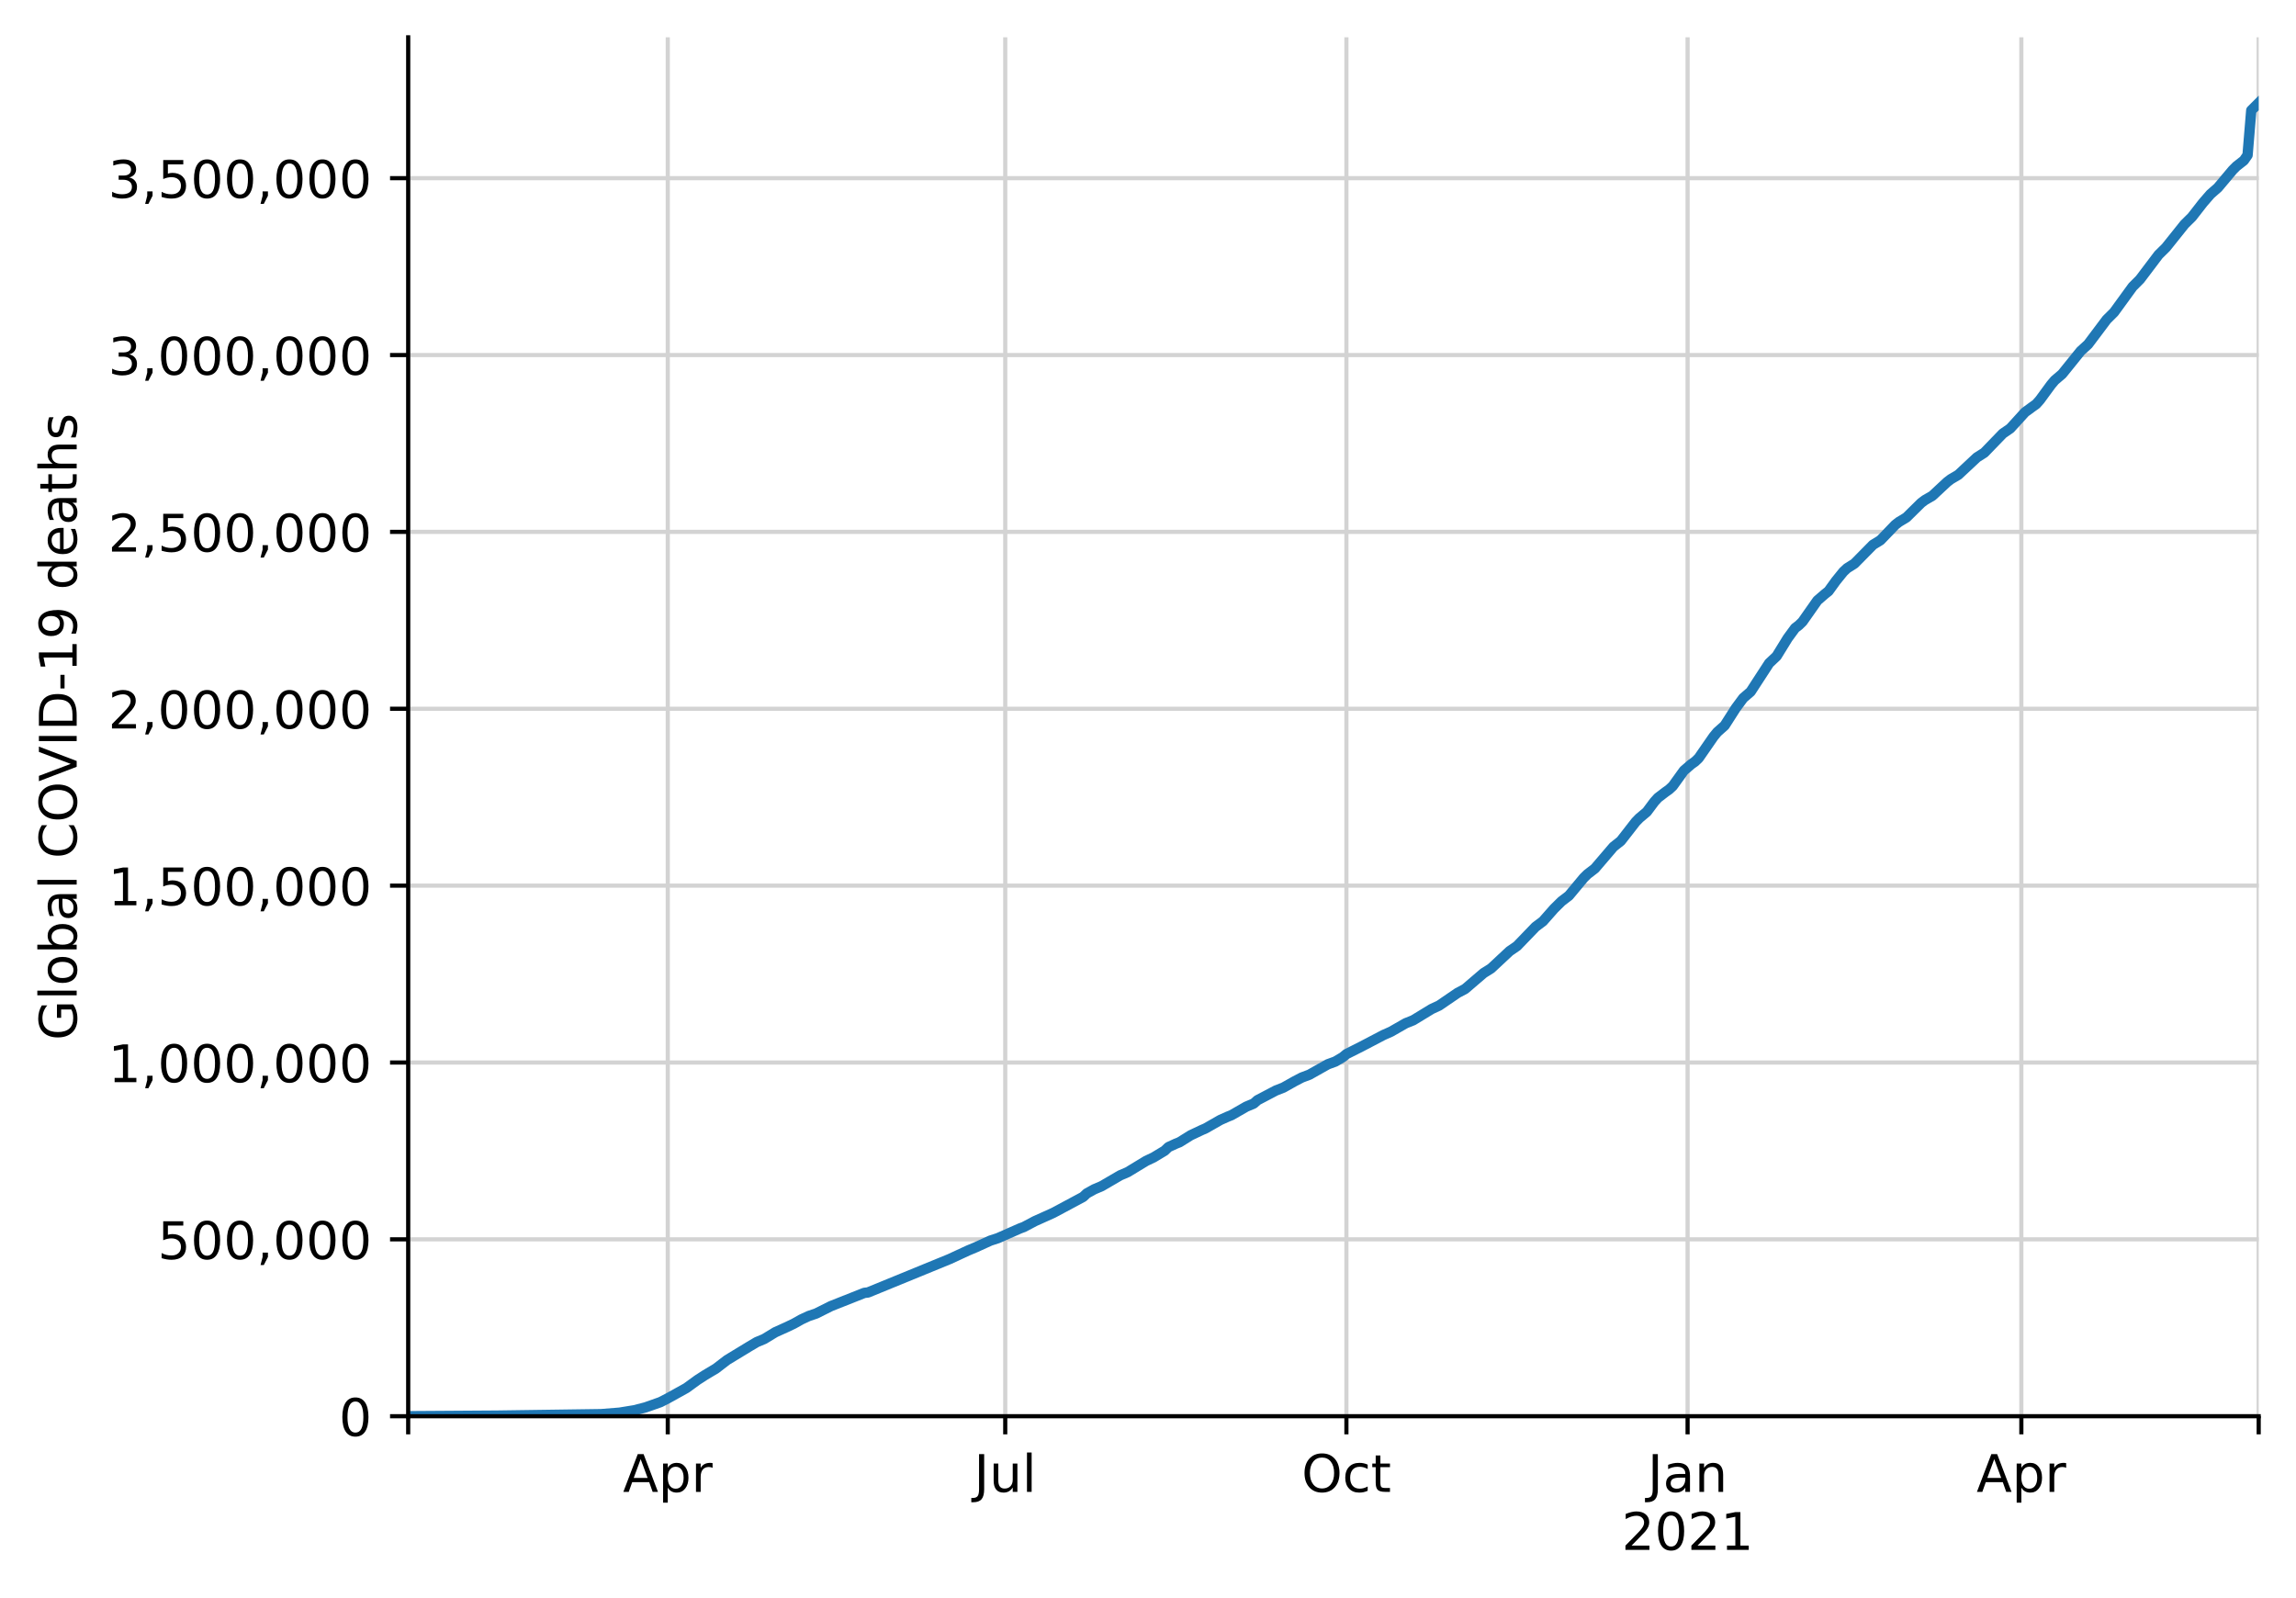
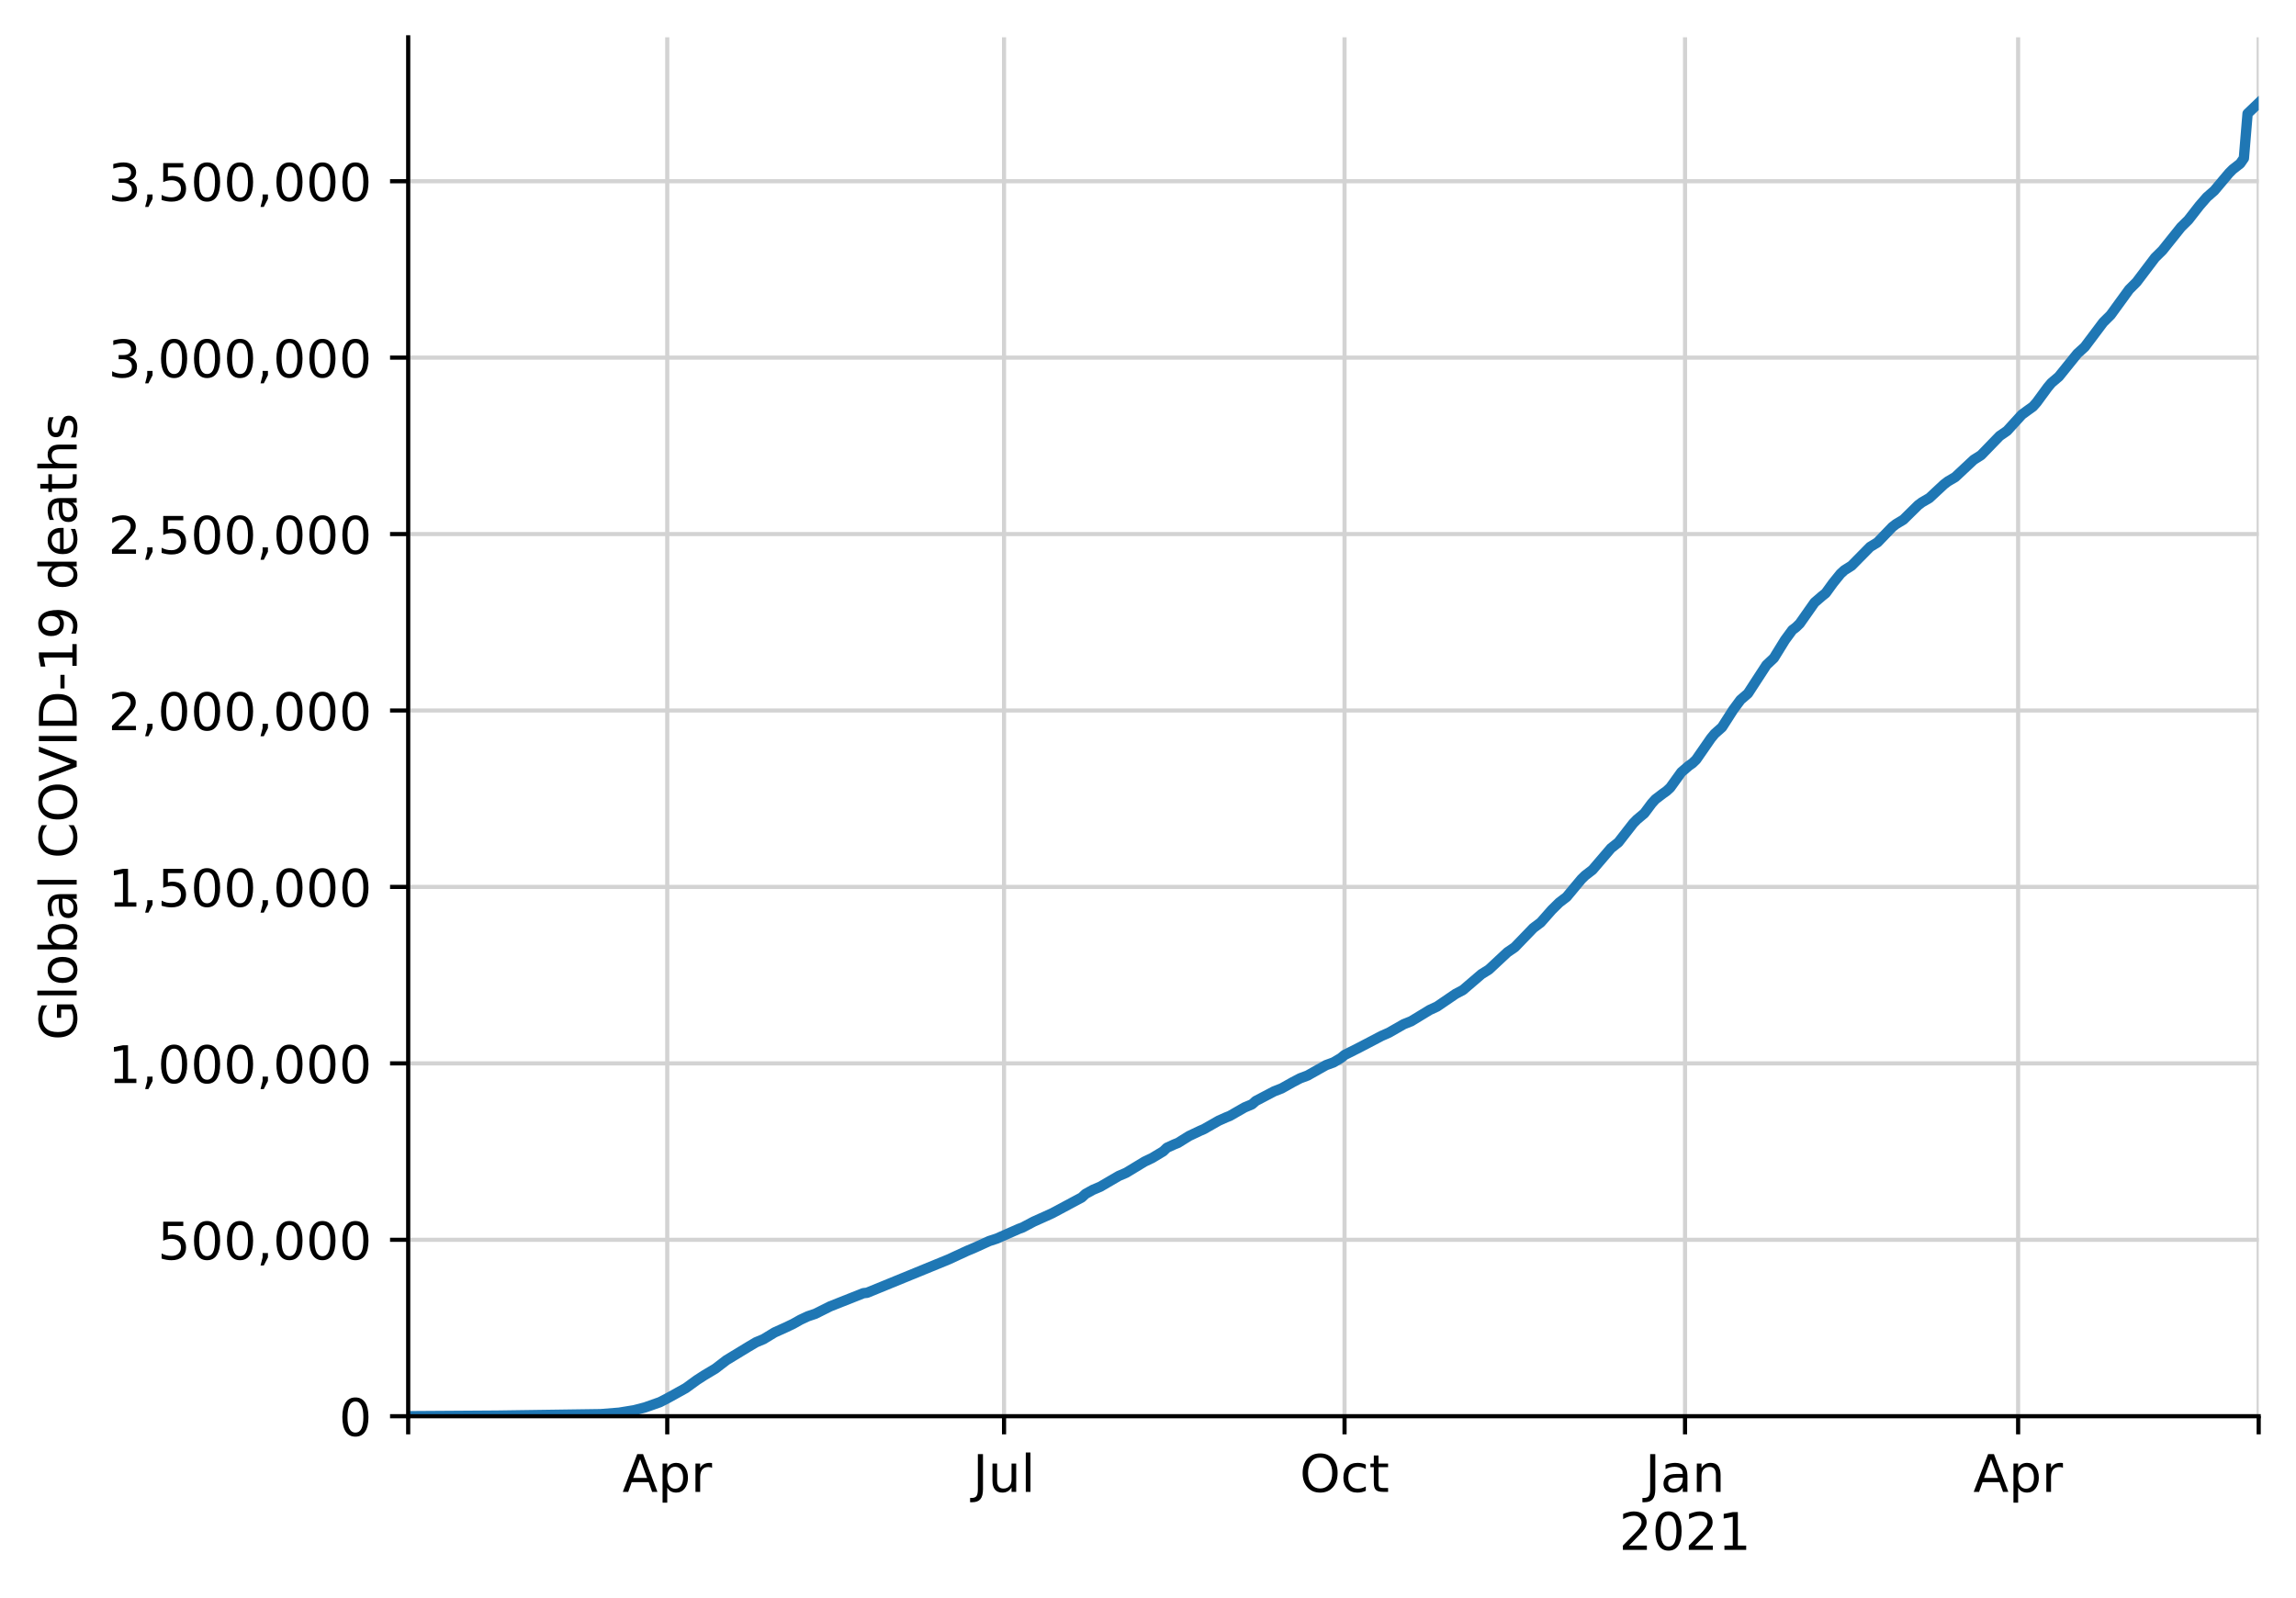
<svg xmlns="http://www.w3.org/2000/svg" xmlns:xlink="http://www.w3.org/1999/xlink" height="308.388pt" version="1.1" viewBox="0 0 443.092 308.388" width="443.092pt">
  <defs>
    <style type="text/css">
*{stroke-linecap:butt;stroke-linejoin:round;}
  </style>
  </defs>
  <g id="figure_1">
    <g id="patch_1">
      <path d="M 0 308.388  L 443.092 308.388  L 443.092 0  L 0 0  z " style="fill:#ffffff;" />
    </g>
    <g id="axes_1">
      <g id="patch_2">
        <path d="M 78.772 273.312  L 435.892 273.312  L 435.892 7.2  L 78.772 7.2  z " style="fill:#ffffff;" />
      </g>
      <g id="matplotlib.axis_1">
        <g id="xtick_1">
          <g id="line2d_1">
-             <path clip-path="url(#pd2a562f8dc)" d="M 78.772 273.312  L 78.772 7.2  " style="fill:none;stroke:#d3d3d3;stroke-linecap:square;stroke-width:0.8;" />
+             <path clip-path="url(#p794d27d9df)" d="M 78.772 273.312  L 78.772 7.2  " style="fill:none;stroke:#d3d3d3;stroke-linecap:square;stroke-width:0.8;" />
          </g>
          <g id="line2d_2">
            <defs>
-               <path d="M 0 0  L 0 3.5  " id="m5cc6883574" style="stroke:#000000;stroke-width:0.8;" />
-             </defs>
-             <g>
-               <use style="stroke:#000000;stroke-width:0.8;" x="78.772" xlink:href="#m5cc6883574" y="273.312" />
+               <path d="M 0 0  L 0 3.5  " id="m39bed2a520" style="stroke:#000000;stroke-width:0.8;" />
+             </defs>
+             <g>
+               <use style="stroke:#000000;stroke-width:0.8;" x="78.772" xlink:href="#m39bed2a520" y="273.312" />
            </g>
          </g>
        </g>
        <g id="xtick_2">
          <g id="line2d_3">
-             <path clip-path="url(#pd2a562f8dc)" d="M 128.869 273.312  L 128.869 7.2  " style="fill:none;stroke:#d3d3d3;stroke-linecap:square;stroke-width:0.8;" />
+             <path clip-path="url(#p794d27d9df)" d="M 128.769 273.312  L 128.769 7.2  " style="fill:none;stroke:#d3d3d3;stroke-linecap:square;stroke-width:0.8;" />
          </g>
          <g id="line2d_4">
            <g>
-               <use style="stroke:#000000;stroke-width:0.8;" x="128.869" xlink:href="#m5cc6883574" y="273.312" />
+               <use style="stroke:#000000;stroke-width:0.8;" x="128.769" xlink:href="#m39bed2a520" y="273.312" />
            </g>
          </g>
          <g id="text_1">
            <defs>
              <path d="M 34.188 63.188  L 20.797 26.906  L 47.609 26.906  z M 28.609 72.906  L 39.797 72.906  L 67.578 0  L 57.328 0  L 50.688 18.703  L 17.828 18.703  L 11.188 0  L 0.781 0  z " id="DejaVuSans-65" />
              <path d="M 18.109 8.203  L 18.109 -20.797  L 9.078 -20.797  L 9.078 54.688  L 18.109 54.688  L 18.109 46.391  Q 20.953 51.266 25.266 53.625  Q 29.594 56 35.594 56  Q 45.562 56 51.781 48.094  Q 58.016 40.188 58.016 27.297  Q 58.016 14.406 51.781 6.484  Q 45.562 -1.422 35.594 -1.422  Q 29.594 -1.422 25.266 0.953  Q 20.953 3.328 18.109 8.203  z M 48.688 27.297  Q 48.688 37.203 44.609 42.844  Q 40.531 48.484 33.406 48.484  Q 26.266 48.484 22.188 42.844  Q 18.109 37.203 18.109 27.297  Q 18.109 17.391 22.188 11.75  Q 26.266 6.109 33.406 6.109  Q 40.531 6.109 44.609 11.75  Q 48.688 17.391 48.688 27.297  z " id="DejaVuSans-112" />
              <path d="M 41.109 46.297  Q 39.594 47.172 37.812 47.578  Q 36.031 48 33.891 48  Q 26.266 48 22.188 43.047  Q 18.109 38.094 18.109 28.812  L 18.109 0  L 9.078 0  L 9.078 54.688  L 18.109 54.688  L 18.109 46.188  Q 20.953 51.172 25.484 53.578  Q 30.031 56 36.531 56  Q 37.453 56 38.578 55.875  Q 39.703 55.766 41.062 55.516  z " id="DejaVuSans-114" />
            </defs>
-             <g transform="translate(120.2189 287.9104)scale(0.1 -0.1)">
+             <g transform="translate(120.1187 287.9104)scale(0.1 -0.1)">
              <use xlink:href="#DejaVuSans-65" />
              <use x="68.408" xlink:href="#DejaVuSans-112" />
              <use x="131.885" xlink:href="#DejaVuSans-114" />
            </g>
          </g>
        </g>
        <g id="xtick_3">
          <g id="line2d_5">
-             <path clip-path="url(#pd2a562f8dc)" d="M 193.995 273.312  L 193.995 7.2  " style="fill:none;stroke:#d3d3d3;stroke-linecap:square;stroke-width:0.8;" />
+             <path clip-path="url(#p794d27d9df)" d="M 193.765 273.312  L 193.765 7.2  " style="fill:none;stroke:#d3d3d3;stroke-linecap:square;stroke-width:0.8;" />
          </g>
          <g id="line2d_6">
            <g>
-               <use style="stroke:#000000;stroke-width:0.8;" x="193.995" xlink:href="#m5cc6883574" y="273.312" />
+               <use style="stroke:#000000;stroke-width:0.8;" x="193.765" xlink:href="#m39bed2a520" y="273.312" />
            </g>
          </g>
          <g id="text_2">
            <defs>
              <path d="M 9.812 72.906  L 19.672 72.906  L 19.672 5.078  Q 19.672 -8.109 14.672 -14.062  Q 9.672 -20.016 -1.422 -20.016  L -5.172 -20.016  L -5.172 -11.719  L -2.094 -11.719  Q 4.438 -11.719 7.125 -8.047  Q 9.812 -4.391 9.812 5.078  z " id="DejaVuSans-74" />
              <path d="M 8.5 21.578  L 8.5 54.688  L 17.484 54.688  L 17.484 21.922  Q 17.484 14.156 20.5 10.266  Q 23.531 6.391 29.594 6.391  Q 36.859 6.391 41.078 11.031  Q 45.312 15.672 45.312 23.688  L 45.312 54.688  L 54.297 54.688  L 54.297 0  L 45.312 0  L 45.312 8.406  Q 42.047 3.422 37.719 1  Q 33.406 -1.422 27.688 -1.422  Q 18.266 -1.422 13.375 4.438  Q 8.5 10.297 8.5 21.578  z M 31.109 56  z " id="DejaVuSans-117" />
              <path d="M 9.422 75.984  L 18.406 75.984  L 18.406 0  L 9.422 0  z " id="DejaVuSans-108" />
            </defs>
-             <g transform="translate(187.9621 287.9104)scale(0.1 -0.1)">
+             <g transform="translate(187.7317 287.9104)scale(0.1 -0.1)">
              <use xlink:href="#DejaVuSans-74" />
              <use x="29.492" xlink:href="#DejaVuSans-117" />
              <use x="92.871" xlink:href="#DejaVuSans-108" />
            </g>
          </g>
        </g>
        <g id="xtick_4">
          <g id="line2d_7">
-             <path clip-path="url(#pd2a562f8dc)" d="M 259.837 273.312  L 259.837 7.2  " style="fill:none;stroke:#d3d3d3;stroke-linecap:square;stroke-width:0.8;" />
+             <path clip-path="url(#p794d27d9df)" d="M 259.475 273.312  L 259.475 7.2  " style="fill:none;stroke:#d3d3d3;stroke-linecap:square;stroke-width:0.8;" />
          </g>
          <g id="line2d_8">
            <g>
-               <use style="stroke:#000000;stroke-width:0.8;" x="259.837" xlink:href="#m5cc6883574" y="273.312" />
+               <use style="stroke:#000000;stroke-width:0.8;" x="259.475" xlink:href="#m39bed2a520" y="273.312" />
            </g>
          </g>
          <g id="text_3">
            <defs>
              <path d="M 39.406 66.219  Q 28.656 66.219 22.328 58.203  Q 16.016 50.203 16.016 36.375  Q 16.016 22.609 22.328 14.594  Q 28.656 6.594 39.406 6.594  Q 50.141 6.594 56.422 14.594  Q 62.703 22.609 62.703 36.375  Q 62.703 50.203 56.422 58.203  Q 50.141 66.219 39.406 66.219  z M 39.406 74.219  Q 54.734 74.219 63.906 63.938  Q 73.094 53.656 73.094 36.375  Q 73.094 19.141 63.906 8.859  Q 54.734 -1.422 39.406 -1.422  Q 24.031 -1.422 14.812 8.828  Q 5.609 19.094 5.609 36.375  Q 5.609 53.656 14.812 63.938  Q 24.031 74.219 39.406 74.219  z " id="DejaVuSans-79" />
              <path d="M 48.781 52.594  L 48.781 44.188  Q 44.969 46.297 41.141 47.344  Q 37.312 48.391 33.406 48.391  Q 24.656 48.391 19.812 42.844  Q 14.984 37.312 14.984 27.297  Q 14.984 17.281 19.812 11.734  Q 24.656 6.203 33.406 6.203  Q 37.312 6.203 41.141 7.25  Q 44.969 8.297 48.781 10.406  L 48.781 2.094  Q 45.016 0.344 40.984 -0.531  Q 36.969 -1.422 32.422 -1.422  Q 20.062 -1.422 12.781 6.344  Q 5.516 14.109 5.516 27.297  Q 5.516 40.672 12.859 48.328  Q 20.219 56 33.016 56  Q 37.156 56 41.109 55.141  Q 45.062 54.297 48.781 52.594  z " id="DejaVuSans-99" />
              <path d="M 18.312 70.219  L 18.312 54.688  L 36.812 54.688  L 36.812 47.703  L 18.312 47.703  L 18.312 18.016  Q 18.312 11.328 20.141 9.422  Q 21.969 7.516 27.594 7.516  L 36.812 7.516  L 36.812 0  L 27.594 0  Q 17.188 0 13.234 3.875  Q 9.281 7.766 9.281 18.016  L 9.281 47.703  L 2.688 47.703  L 2.688 54.688  L 9.281 54.688  L 9.281 70.219  z " id="DejaVuSans-116" />
            </defs>
-             <g transform="translate(251.1914 287.9104)scale(0.1 -0.1)">
+             <g transform="translate(250.8293 287.9104)scale(0.1 -0.1)">
              <use xlink:href="#DejaVuSans-79" />
              <use x="78.711" xlink:href="#DejaVuSans-99" />
              <use x="133.691" xlink:href="#DejaVuSans-116" />
            </g>
          </g>
        </g>
        <g id="xtick_5">
          <g id="line2d_9">
-             <path clip-path="url(#pd2a562f8dc)" d="M 325.678 273.312  L 325.678 7.2  " style="fill:none;stroke:#d3d3d3;stroke-linecap:square;stroke-width:0.8;" />
+             <path clip-path="url(#p794d27d9df)" d="M 325.185 273.312  L 325.185 7.2  " style="fill:none;stroke:#d3d3d3;stroke-linecap:square;stroke-width:0.8;" />
          </g>
          <g id="line2d_10">
            <g>
-               <use style="stroke:#000000;stroke-width:0.8;" x="325.678" xlink:href="#m5cc6883574" y="273.312" />
+               <use style="stroke:#000000;stroke-width:0.8;" x="325.185" xlink:href="#m39bed2a520" y="273.312" />
            </g>
          </g>
          <g id="text_4">
            <defs>
              <path d="M 34.281 27.484  Q 23.391 27.484 19.188 25  Q 14.984 22.516 14.984 16.5  Q 14.984 11.719 18.141 8.906  Q 21.297 6.109 26.703 6.109  Q 34.188 6.109 38.703 11.406  Q 43.219 16.703 43.219 25.484  L 43.219 27.484  z M 52.203 31.203  L 52.203 0  L 43.219 0  L 43.219 8.297  Q 40.141 3.328 35.547 0.953  Q 30.953 -1.422 24.312 -1.422  Q 15.922 -1.422 10.953 3.297  Q 6 8.016 6 15.922  Q 6 25.141 12.172 29.828  Q 18.359 34.516 30.609 34.516  L 43.219 34.516  L 43.219 35.406  Q 43.219 41.609 39.141 45  Q 35.062 48.391 27.688 48.391  Q 23 48.391 18.547 47.266  Q 14.109 46.141 10.016 43.891  L 10.016 52.203  Q 14.938 54.109 19.578 55.047  Q 24.219 56 28.609 56  Q 40.484 56 46.344 49.844  Q 52.203 43.703 52.203 31.203  z " id="DejaVuSans-97" />
              <path d="M 54.891 33.016  L 54.891 0  L 45.906 0  L 45.906 32.719  Q 45.906 40.484 42.875 44.328  Q 39.844 48.188 33.797 48.188  Q 26.516 48.188 22.312 43.547  Q 18.109 38.922 18.109 30.906  L 18.109 0  L 9.078 0  L 9.078 54.688  L 18.109 54.688  L 18.109 46.188  Q 21.344 51.125 25.703 53.562  Q 30.078 56 35.797 56  Q 45.219 56 50.047 50.172  Q 54.891 44.344 54.891 33.016  z " id="DejaVuSans-110" />
            </defs>
-             <g transform="translate(317.9707 287.9104)scale(0.1 -0.1)">
+             <g transform="translate(317.4769 287.9104)scale(0.1 -0.1)">
              <use xlink:href="#DejaVuSans-74" />
              <use x="29.492" xlink:href="#DejaVuSans-97" />
              <use x="90.771" xlink:href="#DejaVuSans-110" />
            </g>
            <defs>
              <path d="M 19.188 8.297  L 53.609 8.297  L 53.609 0  L 7.328 0  L 7.328 8.297  Q 12.938 14.109 22.625 23.891  Q 32.328 33.688 34.812 36.531  Q 39.547 41.844 41.422 45.531  Q 43.312 49.219 43.312 52.781  Q 43.312 58.594 39.234 62.25  Q 35.156 65.922 28.609 65.922  Q 23.969 65.922 18.812 64.312  Q 13.672 62.703 7.812 59.422  L 7.812 69.391  Q 13.766 71.781 18.938 73  Q 24.125 74.219 28.422 74.219  Q 39.75 74.219 46.484 68.547  Q 53.219 62.891 53.219 53.422  Q 53.219 48.922 51.531 44.891  Q 49.859 40.875 45.406 35.406  Q 44.188 33.984 37.641 27.219  Q 31.109 20.453 19.188 8.297  z " id="DejaVuSans-50" />
              <path d="M 31.781 66.406  Q 24.172 66.406 20.328 58.906  Q 16.5 51.422 16.5 36.375  Q 16.5 21.391 20.328 13.891  Q 24.172 6.391 31.781 6.391  Q 39.453 6.391 43.281 13.891  Q 47.125 21.391 47.125 36.375  Q 47.125 51.422 43.281 58.906  Q 39.453 66.406 31.781 66.406  z M 31.781 74.219  Q 44.047 74.219 50.516 64.516  Q 56.984 54.828 56.984 36.375  Q 56.984 17.969 50.516 8.266  Q 44.047 -1.422 31.781 -1.422  Q 19.531 -1.422 13.062 8.266  Q 6.594 17.969 6.594 36.375  Q 6.594 54.828 13.062 64.516  Q 19.531 74.219 31.781 74.219  z " id="DejaVuSans-48" />
              <path d="M 12.406 8.297  L 28.516 8.297  L 28.516 63.922  L 10.984 60.406  L 10.984 69.391  L 28.422 72.906  L 38.281 72.906  L 38.281 8.297  L 54.391 8.297  L 54.391 0  L 12.406 0  z " id="DejaVuSans-49" />
            </defs>
-             <g transform="translate(312.9535 299.1082)scale(0.1 -0.1)">
+             <g transform="translate(312.4597 299.1082)scale(0.1 -0.1)">
              <use xlink:href="#DejaVuSans-50" />
              <use x="63.623" xlink:href="#DejaVuSans-48" />
              <use x="127.246" xlink:href="#DejaVuSans-50" />
              <use x="190.869" xlink:href="#DejaVuSans-49" />
            </g>
          </g>
        </g>
        <g id="xtick_6">
          <g id="line2d_11">
-             <path clip-path="url(#pd2a562f8dc)" d="M 390.089 273.312  L 390.089 7.2  " style="fill:none;stroke:#d3d3d3;stroke-linecap:square;stroke-width:0.8;" />
+             <path clip-path="url(#p794d27d9df)" d="M 389.466 273.312  L 389.466 7.2  " style="fill:none;stroke:#d3d3d3;stroke-linecap:square;stroke-width:0.8;" />
          </g>
          <g id="line2d_12">
            <g>
-               <use style="stroke:#000000;stroke-width:0.8;" x="390.089" xlink:href="#m5cc6883574" y="273.312" />
+               <use style="stroke:#000000;stroke-width:0.8;" x="389.466" xlink:href="#m39bed2a520" y="273.312" />
            </g>
          </g>
          <g id="text_5">
-             <g transform="translate(381.4389 287.9104)scale(0.1 -0.1)">
+             <g transform="translate(380.8163 287.9104)scale(0.1 -0.1)">
              <use xlink:href="#DejaVuSans-65" />
              <use x="68.408" xlink:href="#DejaVuSans-112" />
              <use x="131.885" xlink:href="#DejaVuSans-114" />
            </g>
          </g>
        </g>
        <g id="xtick_7">
          <g id="line2d_13">
-             <path clip-path="url(#pd2a562f8dc)" d="M 435.892 273.312  L 435.892 7.2  " style="fill:none;stroke:#d3d3d3;stroke-linecap:square;stroke-width:0.8;" />
+             <path clip-path="url(#p794d27d9df)" d="M 435.892 273.312  L 435.892 7.2  " style="fill:none;stroke:#d3d3d3;stroke-linecap:square;stroke-width:0.8;" />
          </g>
          <g id="line2d_14">
            <g>
-               <use style="stroke:#000000;stroke-width:0.8;" x="435.892" xlink:href="#m5cc6883574" y="273.312" />
+               <use style="stroke:#000000;stroke-width:0.8;" x="435.892" xlink:href="#m39bed2a520" y="273.312" />
            </g>
          </g>
        </g>
      </g>
      <g id="matplotlib.axis_2">
        <g id="ytick_1">
          <g id="line2d_15">
-             <path clip-path="url(#pd2a562f8dc)" d="M 78.772 273.312  L 435.892 273.312  " style="fill:none;stroke:#d3d3d3;stroke-linecap:square;stroke-width:0.8;" />
+             <path clip-path="url(#p794d27d9df)" d="M 78.772 273.312  L 435.892 273.312  " style="fill:none;stroke:#d3d3d3;stroke-linecap:square;stroke-width:0.8;" />
          </g>
          <g id="line2d_16">
            <defs>
-               <path d="M 0 0  L -3.5 0  " id="m846776e344" style="stroke:#000000;stroke-width:0.8;" />
-             </defs>
-             <g>
-               <use style="stroke:#000000;stroke-width:0.8;" x="78.772" xlink:href="#m846776e344" y="273.312" />
+               <path d="M 0 0  L -3.5 0  " id="mdaba6a3063" style="stroke:#000000;stroke-width:0.8;" />
+             </defs>
+             <g>
+               <use style="stroke:#000000;stroke-width:0.8;" x="78.772" xlink:href="#mdaba6a3063" y="273.312" />
            </g>
          </g>
          <g id="text_6">
            <g transform="translate(65.40937 277.1112)scale(0.1 -0.1)">
              <use xlink:href="#DejaVuSans-48" />
            </g>
          </g>
        </g>
        <g id="ytick_2">
          <g id="line2d_17">
-             <path clip-path="url(#pd2a562f8dc)" d="M 78.772 239.179  L 435.892 239.179  " style="fill:none;stroke:#d3d3d3;stroke-linecap:square;stroke-width:0.8;" />
+             <path clip-path="url(#p794d27d9df)" d="M 78.772 239.263  L 435.892 239.263  " style="fill:none;stroke:#d3d3d3;stroke-linecap:square;stroke-width:0.8;" />
          </g>
          <g id="line2d_18">
            <g>
-               <use style="stroke:#000000;stroke-width:0.8;" x="78.772" xlink:href="#m846776e344" y="239.179" />
+               <use style="stroke:#000000;stroke-width:0.8;" x="78.772" xlink:href="#mdaba6a3063" y="239.263" />
            </g>
          </g>
          <g id="text_7">
            <defs>
              <path d="M 10.797 72.906  L 49.516 72.906  L 49.516 64.594  L 19.828 64.594  L 19.828 46.734  Q 21.969 47.469 24.109 47.828  Q 26.266 48.188 28.422 48.188  Q 40.625 48.188 47.75 41.5  Q 54.891 34.812 54.891 23.391  Q 54.891 11.625 47.562 5.094  Q 40.234 -1.422 26.906 -1.422  Q 22.312 -1.422 17.547 -0.641  Q 12.797 0.141 7.719 1.703  L 7.719 11.625  Q 12.109 9.234 16.797 8.062  Q 21.484 6.891 26.703 6.891  Q 35.156 6.891 40.078 11.328  Q 45.016 15.766 45.016 23.391  Q 45.016 31 40.078 35.438  Q 35.156 39.891 26.703 39.891  Q 22.75 39.891 18.812 39.016  Q 14.891 38.141 10.797 36.281  z " id="DejaVuSans-53" />
              <path d="M 11.719 12.406  L 22.016 12.406  L 22.016 4  L 14.016 -11.625  L 7.719 -11.625  L 11.719 4  z " id="DejaVuSans-44" />
            </defs>
-             <g transform="translate(30.41875 242.9785)scale(0.1 -0.1)">
+             <g transform="translate(30.41875 243.0626)scale(0.1 -0.1)">
              <use xlink:href="#DejaVuSans-53" />
              <use x="63.623" xlink:href="#DejaVuSans-48" />
              <use x="127.246" xlink:href="#DejaVuSans-48" />
              <use x="190.869" xlink:href="#DejaVuSans-44" />
              <use x="222.656" xlink:href="#DejaVuSans-48" />
              <use x="286.279" xlink:href="#DejaVuSans-48" />
              <use x="349.902" xlink:href="#DejaVuSans-48" />
            </g>
          </g>
        </g>
        <g id="ytick_3">
          <g id="line2d_19">
-             <path clip-path="url(#pd2a562f8dc)" d="M 78.772 205.047  L 435.892 205.047  " style="fill:none;stroke:#d3d3d3;stroke-linecap:square;stroke-width:0.8;" />
+             <path clip-path="url(#p794d27d9df)" d="M 78.772 205.215  L 435.892 205.215  " style="fill:none;stroke:#d3d3d3;stroke-linecap:square;stroke-width:0.8;" />
          </g>
          <g id="line2d_20">
            <g>
-               <use style="stroke:#000000;stroke-width:0.8;" x="78.772" xlink:href="#m846776e344" y="205.047" />
+               <use style="stroke:#000000;stroke-width:0.8;" x="78.772" xlink:href="#mdaba6a3063" y="205.215" />
            </g>
          </g>
          <g id="text_8">
-             <g transform="translate(20.87813 208.8458)scale(0.1 -0.1)">
+             <g transform="translate(20.87813 209.0139)scale(0.1 -0.1)">
              <use xlink:href="#DejaVuSans-49" />
              <use x="63.623" xlink:href="#DejaVuSans-44" />
              <use x="95.41" xlink:href="#DejaVuSans-48" />
              <use x="159.033" xlink:href="#DejaVuSans-48" />
              <use x="222.656" xlink:href="#DejaVuSans-48" />
              <use x="286.279" xlink:href="#DejaVuSans-44" />
              <use x="318.066" xlink:href="#DejaVuSans-48" />
              <use x="381.689" xlink:href="#DejaVuSans-48" />
              <use x="445.312" xlink:href="#DejaVuSans-48" />
            </g>
          </g>
        </g>
        <g id="ytick_4">
          <g id="line2d_21">
-             <path clip-path="url(#pd2a562f8dc)" d="M 78.772 170.914  L 435.892 170.914  " style="fill:none;stroke:#d3d3d3;stroke-linecap:square;stroke-width:0.8;" />
+             <path clip-path="url(#p794d27d9df)" d="M 78.772 171.166  L 435.892 171.166  " style="fill:none;stroke:#d3d3d3;stroke-linecap:square;stroke-width:0.8;" />
          </g>
          <g id="line2d_22">
            <g>
-               <use style="stroke:#000000;stroke-width:0.8;" x="78.772" xlink:href="#m846776e344" y="170.914" />
+               <use style="stroke:#000000;stroke-width:0.8;" x="78.772" xlink:href="#mdaba6a3063" y="171.166" />
            </g>
          </g>
          <g id="text_9">
-             <g transform="translate(20.87813 174.7131)scale(0.1 -0.1)">
+             <g transform="translate(20.87813 174.9653)scale(0.1 -0.1)">
              <use xlink:href="#DejaVuSans-49" />
              <use x="63.623" xlink:href="#DejaVuSans-44" />
              <use x="95.41" xlink:href="#DejaVuSans-53" />
              <use x="159.033" xlink:href="#DejaVuSans-48" />
              <use x="222.656" xlink:href="#DejaVuSans-48" />
              <use x="286.279" xlink:href="#DejaVuSans-44" />
              <use x="318.066" xlink:href="#DejaVuSans-48" />
              <use x="381.689" xlink:href="#DejaVuSans-48" />
              <use x="445.312" xlink:href="#DejaVuSans-48" />
            </g>
          </g>
        </g>
        <g id="ytick_5">
          <g id="line2d_23">
-             <path clip-path="url(#pd2a562f8dc)" d="M 78.772 136.781  L 435.892 136.781  " style="fill:none;stroke:#d3d3d3;stroke-linecap:square;stroke-width:0.8;" />
+             <path clip-path="url(#p794d27d9df)" d="M 78.772 137.117  L 435.892 137.117  " style="fill:none;stroke:#d3d3d3;stroke-linecap:square;stroke-width:0.8;" />
          </g>
          <g id="line2d_24">
            <g>
-               <use style="stroke:#000000;stroke-width:0.8;" x="78.772" xlink:href="#m846776e344" y="136.781" />
+               <use style="stroke:#000000;stroke-width:0.8;" x="78.772" xlink:href="#mdaba6a3063" y="137.117" />
            </g>
          </g>
          <g id="text_10">
-             <g transform="translate(20.87813 140.5804)scale(0.1 -0.1)">
+             <g transform="translate(20.87813 140.9167)scale(0.1 -0.1)">
              <use xlink:href="#DejaVuSans-50" />
              <use x="63.623" xlink:href="#DejaVuSans-44" />
              <use x="95.41" xlink:href="#DejaVuSans-48" />
              <use x="159.033" xlink:href="#DejaVuSans-48" />
              <use x="222.656" xlink:href="#DejaVuSans-48" />
              <use x="286.279" xlink:href="#DejaVuSans-44" />
              <use x="318.066" xlink:href="#DejaVuSans-48" />
              <use x="381.689" xlink:href="#DejaVuSans-48" />
              <use x="445.312" xlink:href="#DejaVuSans-48" />
            </g>
          </g>
        </g>
        <g id="ytick_6">
          <g id="line2d_25">
-             <path clip-path="url(#pd2a562f8dc)" d="M 78.772 102.648  L 435.892 102.648  " style="fill:none;stroke:#d3d3d3;stroke-linecap:square;stroke-width:0.8;" />
+             <path clip-path="url(#p794d27d9df)" d="M 78.772 103.069  L 435.892 103.069  " style="fill:none;stroke:#d3d3d3;stroke-linecap:square;stroke-width:0.8;" />
          </g>
          <g id="line2d_26">
            <g>
-               <use style="stroke:#000000;stroke-width:0.8;" x="78.772" xlink:href="#m846776e344" y="102.648" />
+               <use style="stroke:#000000;stroke-width:0.8;" x="78.772" xlink:href="#mdaba6a3063" y="103.069" />
            </g>
          </g>
          <g id="text_11">
-             <g transform="translate(20.87813 106.4477)scale(0.1 -0.1)">
+             <g transform="translate(20.87813 106.868)scale(0.1 -0.1)">
              <use xlink:href="#DejaVuSans-50" />
              <use x="63.623" xlink:href="#DejaVuSans-44" />
              <use x="95.41" xlink:href="#DejaVuSans-53" />
              <use x="159.033" xlink:href="#DejaVuSans-48" />
              <use x="222.656" xlink:href="#DejaVuSans-48" />
              <use x="286.279" xlink:href="#DejaVuSans-44" />
              <use x="318.066" xlink:href="#DejaVuSans-48" />
              <use x="381.689" xlink:href="#DejaVuSans-48" />
              <use x="445.312" xlink:href="#DejaVuSans-48" />
            </g>
          </g>
        </g>
        <g id="ytick_7">
          <g id="line2d_27">
-             <path clip-path="url(#pd2a562f8dc)" d="M 78.772 68.516  L 435.892 68.516  " style="fill:none;stroke:#d3d3d3;stroke-linecap:square;stroke-width:0.8;" />
+             <path clip-path="url(#p794d27d9df)" d="M 78.772 69.02  L 435.892 69.02  " style="fill:none;stroke:#d3d3d3;stroke-linecap:square;stroke-width:0.8;" />
          </g>
          <g id="line2d_28">
            <g>
-               <use style="stroke:#000000;stroke-width:0.8;" x="78.772" xlink:href="#m846776e344" y="68.516" />
+               <use style="stroke:#000000;stroke-width:0.8;" x="78.772" xlink:href="#mdaba6a3063" y="69.02" />
            </g>
          </g>
          <g id="text_12">
            <defs>
              <path d="M 40.578 39.312  Q 47.656 37.797 51.625 33  Q 55.609 28.219 55.609 21.188  Q 55.609 10.406 48.188 4.484  Q 40.766 -1.422 27.094 -1.422  Q 22.516 -1.422 17.656 -0.516  Q 12.797 0.391 7.625 2.203  L 7.625 11.719  Q 11.719 9.328 16.594 8.109  Q 21.484 6.891 26.812 6.891  Q 36.078 6.891 40.938 10.547  Q 45.797 14.203 45.797 21.188  Q 45.797 27.641 41.281 31.266  Q 36.766 34.906 28.719 34.906  L 20.219 34.906  L 20.219 43.016  L 29.109 43.016  Q 36.375 43.016 40.234 45.922  Q 44.094 48.828 44.094 54.297  Q 44.094 59.906 40.109 62.906  Q 36.141 65.922 28.719 65.922  Q 24.656 65.922 20.016 65.031  Q 15.375 64.156 9.812 62.312  L 9.812 71.094  Q 15.438 72.656 20.344 73.438  Q 25.25 74.219 29.594 74.219  Q 40.828 74.219 47.359 69.109  Q 53.906 64.016 53.906 55.328  Q 53.906 49.266 50.438 45.094  Q 46.969 40.922 40.578 39.312  z " id="DejaVuSans-51" />
            </defs>
-             <g transform="translate(20.87813 72.31498)scale(0.1 -0.1)">
+             <g transform="translate(20.87813 72.81941)scale(0.1 -0.1)">
              <use xlink:href="#DejaVuSans-51" />
              <use x="63.623" xlink:href="#DejaVuSans-44" />
              <use x="95.41" xlink:href="#DejaVuSans-48" />
              <use x="159.033" xlink:href="#DejaVuSans-48" />
              <use x="222.656" xlink:href="#DejaVuSans-48" />
              <use x="286.279" xlink:href="#DejaVuSans-44" />
              <use x="318.066" xlink:href="#DejaVuSans-48" />
              <use x="381.689" xlink:href="#DejaVuSans-48" />
              <use x="445.312" xlink:href="#DejaVuSans-48" />
            </g>
          </g>
        </g>
        <g id="ytick_8">
          <g id="line2d_29">
-             <path clip-path="url(#pd2a562f8dc)" d="M 78.772 34.383  L 435.892 34.383  " style="fill:none;stroke:#d3d3d3;stroke-linecap:square;stroke-width:0.8;" />
+             <path clip-path="url(#p794d27d9df)" d="M 78.772 34.972  L 435.892 34.972  " style="fill:none;stroke:#d3d3d3;stroke-linecap:square;stroke-width:0.8;" />
          </g>
          <g id="line2d_30">
            <g>
-               <use style="stroke:#000000;stroke-width:0.8;" x="78.772" xlink:href="#m846776e344" y="34.383" />
+               <use style="stroke:#000000;stroke-width:0.8;" x="78.772" xlink:href="#mdaba6a3063" y="34.972" />
            </g>
          </g>
          <g id="text_13">
-             <g transform="translate(20.87813 38.18227)scale(0.1 -0.1)">
+             <g transform="translate(20.87813 38.77078)scale(0.1 -0.1)">
              <use xlink:href="#DejaVuSans-51" />
              <use x="63.623" xlink:href="#DejaVuSans-44" />
              <use x="95.41" xlink:href="#DejaVuSans-53" />
              <use x="159.033" xlink:href="#DejaVuSans-48" />
              <use x="222.656" xlink:href="#DejaVuSans-48" />
              <use x="286.279" xlink:href="#DejaVuSans-44" />
              <use x="318.066" xlink:href="#DejaVuSans-48" />
              <use x="381.689" xlink:href="#DejaVuSans-48" />
              <use x="445.312" xlink:href="#DejaVuSans-48" />
            </g>
          </g>
        </g>
        <g id="text_14">
          <defs>
            <path d="M 59.516 10.406  L 59.516 29.984  L 43.406 29.984  L 43.406 38.094  L 69.281 38.094  L 69.281 6.781  Q 63.578 2.734 56.688 0.656  Q 49.812 -1.422 42 -1.422  Q 24.906 -1.422 15.25 8.562  Q 5.609 18.562 5.609 36.375  Q 5.609 54.25 15.25 64.234  Q 24.906 74.219 42 74.219  Q 49.125 74.219 55.547 72.453  Q 61.969 70.703 67.391 67.281  L 67.391 56.781  Q 61.922 61.422 55.766 63.766  Q 49.609 66.109 42.828 66.109  Q 29.438 66.109 22.719 58.641  Q 16.016 51.172 16.016 36.375  Q 16.016 21.625 22.719 14.156  Q 29.438 6.688 42.828 6.688  Q 48.047 6.688 52.141 7.594  Q 56.25 8.5 59.516 10.406  z " id="DejaVuSans-71" />
            <path d="M 30.609 48.391  Q 23.391 48.391 19.188 42.75  Q 14.984 37.109 14.984 27.297  Q 14.984 17.484 19.156 11.844  Q 23.344 6.203 30.609 6.203  Q 37.797 6.203 41.984 11.859  Q 46.188 17.531 46.188 27.297  Q 46.188 37.016 41.984 42.703  Q 37.797 48.391 30.609 48.391  z M 30.609 56  Q 42.328 56 49.016 48.375  Q 55.719 40.766 55.719 27.297  Q 55.719 13.875 49.016 6.219  Q 42.328 -1.422 30.609 -1.422  Q 18.844 -1.422 12.172 6.219  Q 5.516 13.875 5.516 27.297  Q 5.516 40.766 12.172 48.375  Q 18.844 56 30.609 56  z " id="DejaVuSans-111" />
            <path d="M 48.688 27.297  Q 48.688 37.203 44.609 42.844  Q 40.531 48.484 33.406 48.484  Q 26.266 48.484 22.188 42.844  Q 18.109 37.203 18.109 27.297  Q 18.109 17.391 22.188 11.75  Q 26.266 6.109 33.406 6.109  Q 40.531 6.109 44.609 11.75  Q 48.688 17.391 48.688 27.297  z M 18.109 46.391  Q 20.953 51.266 25.266 53.625  Q 29.594 56 35.594 56  Q 45.562 56 51.781 48.094  Q 58.016 40.188 58.016 27.297  Q 58.016 14.406 51.781 6.484  Q 45.562 -1.422 35.594 -1.422  Q 29.594 -1.422 25.266 0.953  Q 20.953 3.328 18.109 8.203  L 18.109 0  L 9.078 0  L 9.078 75.984  L 18.109 75.984  z " id="DejaVuSans-98" />
            <path id="DejaVuSans-32" />
            <path d="M 64.406 67.281  L 64.406 56.891  Q 59.422 61.531 53.781 63.812  Q 48.141 66.109 41.797 66.109  Q 29.297 66.109 22.656 58.469  Q 16.016 50.828 16.016 36.375  Q 16.016 21.969 22.656 14.328  Q 29.297 6.688 41.797 6.688  Q 48.141 6.688 53.781 8.984  Q 59.422 11.281 64.406 15.922  L 64.406 5.609  Q 59.234 2.094 53.438 0.328  Q 47.656 -1.422 41.219 -1.422  Q 24.656 -1.422 15.125 8.703  Q 5.609 18.844 5.609 36.375  Q 5.609 53.953 15.125 64.078  Q 24.656 74.219 41.219 74.219  Q 47.75 74.219 53.531 72.484  Q 59.328 70.75 64.406 67.281  z " id="DejaVuSans-67" />
            <path d="M 28.609 0  L 0.781 72.906  L 11.078 72.906  L 34.188 11.531  L 57.328 72.906  L 67.578 72.906  L 39.797 0  z " id="DejaVuSans-86" />
            <path d="M 9.812 72.906  L 19.672 72.906  L 19.672 0  L 9.812 0  z " id="DejaVuSans-73" />
            <path d="M 19.672 64.797  L 19.672 8.109  L 31.594 8.109  Q 46.688 8.109 53.688 14.938  Q 60.688 21.781 60.688 36.531  Q 60.688 51.172 53.688 57.984  Q 46.688 64.797 31.594 64.797  z M 9.812 72.906  L 30.078 72.906  Q 51.266 72.906 61.172 64.094  Q 71.094 55.281 71.094 36.531  Q 71.094 17.672 61.125 8.828  Q 51.172 0 30.078 0  L 9.812 0  z " id="DejaVuSans-68" />
            <path d="M 4.891 31.391  L 31.203 31.391  L 31.203 23.391  L 4.891 23.391  z " id="DejaVuSans-45" />
            <path d="M 10.984 1.516  L 10.984 10.5  Q 14.703 8.734 18.5 7.812  Q 22.312 6.891 25.984 6.891  Q 35.75 6.891 40.891 13.453  Q 46.047 20.016 46.781 33.406  Q 43.953 29.203 39.594 26.953  Q 35.25 24.703 29.984 24.703  Q 19.047 24.703 12.672 31.312  Q 6.297 37.938 6.297 49.422  Q 6.297 60.641 12.938 67.422  Q 19.578 74.219 30.609 74.219  Q 43.266 74.219 49.922 64.516  Q 56.594 54.828 56.594 36.375  Q 56.594 19.141 48.406 8.859  Q 40.234 -1.422 26.422 -1.422  Q 22.703 -1.422 18.891 -0.688  Q 15.094 0.047 10.984 1.516  z M 30.609 32.422  Q 37.25 32.422 41.125 36.953  Q 45.016 41.5 45.016 49.422  Q 45.016 57.281 41.125 61.844  Q 37.25 66.406 30.609 66.406  Q 23.969 66.406 20.094 61.844  Q 16.219 57.281 16.219 49.422  Q 16.219 41.5 20.094 36.953  Q 23.969 32.422 30.609 32.422  z " id="DejaVuSans-57" />
            <path d="M 45.406 46.391  L 45.406 75.984  L 54.391 75.984  L 54.391 0  L 45.406 0  L 45.406 8.203  Q 42.578 3.328 38.25 0.953  Q 33.938 -1.422 27.875 -1.422  Q 17.969 -1.422 11.734 6.484  Q 5.516 14.406 5.516 27.297  Q 5.516 40.188 11.734 48.094  Q 17.969 56 27.875 56  Q 33.938 56 38.25 53.625  Q 42.578 51.266 45.406 46.391  z M 14.797 27.297  Q 14.797 17.391 18.875 11.75  Q 22.953 6.109 30.078 6.109  Q 37.203 6.109 41.297 11.75  Q 45.406 17.391 45.406 27.297  Q 45.406 37.203 41.297 42.844  Q 37.203 48.484 30.078 48.484  Q 22.953 48.484 18.875 42.844  Q 14.797 37.203 14.797 27.297  z " id="DejaVuSans-100" />
            <path d="M 56.203 29.594  L 56.203 25.203  L 14.891 25.203  Q 15.484 15.922 20.484 11.062  Q 25.484 6.203 34.422 6.203  Q 39.594 6.203 44.453 7.469  Q 49.312 8.734 54.109 11.281  L 54.109 2.781  Q 49.266 0.734 44.188 -0.344  Q 39.109 -1.422 33.891 -1.422  Q 20.797 -1.422 13.156 6.188  Q 5.516 13.812 5.516 26.812  Q 5.516 40.234 12.766 48.109  Q 20.016 56 32.328 56  Q 43.359 56 49.781 48.891  Q 56.203 41.797 56.203 29.594  z M 47.219 32.234  Q 47.125 39.594 43.094 43.984  Q 39.062 48.391 32.422 48.391  Q 24.906 48.391 20.391 44.141  Q 15.875 39.891 15.188 32.172  z " id="DejaVuSans-101" />
            <path d="M 54.891 33.016  L 54.891 0  L 45.906 0  L 45.906 32.719  Q 45.906 40.484 42.875 44.328  Q 39.844 48.188 33.797 48.188  Q 26.516 48.188 22.312 43.547  Q 18.109 38.922 18.109 30.906  L 18.109 0  L 9.078 0  L 9.078 75.984  L 18.109 75.984  L 18.109 46.188  Q 21.344 51.125 25.703 53.562  Q 30.078 56 35.797 56  Q 45.219 56 50.047 50.172  Q 54.891 44.344 54.891 33.016  z " id="DejaVuSans-104" />
            <path d="M 44.281 53.078  L 44.281 44.578  Q 40.484 46.531 36.375 47.5  Q 32.281 48.484 27.875 48.484  Q 21.188 48.484 17.844 46.438  Q 14.5 44.391 14.5 40.281  Q 14.5 37.156 16.891 35.375  Q 19.281 33.594 26.516 31.984  L 29.594 31.297  Q 39.156 29.25 43.188 25.516  Q 47.219 21.781 47.219 15.094  Q 47.219 7.469 41.188 3.016  Q 35.156 -1.422 24.609 -1.422  Q 20.219 -1.422 15.453 -0.562  Q 10.688 0.297 5.422 2  L 5.422 11.281  Q 10.406 8.688 15.234 7.391  Q 20.062 6.109 24.812 6.109  Q 31.156 6.109 34.562 8.281  Q 37.984 10.453 37.984 14.406  Q 37.984 18.062 35.516 20.016  Q 33.062 21.969 24.703 23.781  L 21.578 24.516  Q 13.234 26.266 9.516 29.906  Q 5.812 33.547 5.812 39.891  Q 5.812 47.609 11.281 51.797  Q 16.75 56 26.812 56  Q 31.781 56 36.172 55.266  Q 40.578 54.547 44.281 53.078  z " id="DejaVuSans-115" />
          </defs>
          <g transform="translate(14.79844 200.7708)rotate(-90)scale(0.1 -0.1)">
            <use xlink:href="#DejaVuSans-71" />
            <use x="77.49" xlink:href="#DejaVuSans-108" />
            <use x="105.273" xlink:href="#DejaVuSans-111" />
            <use x="166.455" xlink:href="#DejaVuSans-98" />
            <use x="229.932" xlink:href="#DejaVuSans-97" />
            <use x="291.211" xlink:href="#DejaVuSans-108" />
            <use x="318.994" xlink:href="#DejaVuSans-32" />
            <use x="350.781" xlink:href="#DejaVuSans-67" />
            <use x="420.605" xlink:href="#DejaVuSans-79" />
            <use x="499.301" xlink:href="#DejaVuSans-86" />
            <use x="567.709" xlink:href="#DejaVuSans-73" />
            <use x="597.201" xlink:href="#DejaVuSans-68" />
            <use x="674.203" xlink:href="#DejaVuSans-45" />
            <use x="710.287" xlink:href="#DejaVuSans-49" />
            <use x="773.91" xlink:href="#DejaVuSans-57" />
            <use x="837.533" xlink:href="#DejaVuSans-32" />
            <use x="869.32" xlink:href="#DejaVuSans-100" />
            <use x="932.797" xlink:href="#DejaVuSans-101" />
            <use x="994.32" xlink:href="#DejaVuSans-97" />
            <use x="1055.6" xlink:href="#DejaVuSans-116" />
            <use x="1094.809" xlink:href="#DejaVuSans-104" />
            <use x="1158.188" xlink:href="#DejaVuSans-115" />
          </g>
        </g>
      </g>
      <g id="line2d_31">
-         <path clip-path="url(#pd2a562f8dc)" d="M 78.772 273.311  L 95.948 273.198  L 115.987 272.914  L 119.565 272.63  L 122.428 272.163  L 124.575 271.608  L 127.438 270.596  L 128.869 269.863  L 132.447 267.877  L 134.594 266.316  L 136.026 265.391  L 138.173 264.107  L 140.32 262.459  L 144.614 259.85  L 146.045 259.003  L 147.476 258.407  L 149.623 257.101  L 151.77 256.133  L 153.202 255.45  L 154.633 254.644  L 156.064 253.977  L 157.496 253.495  L 160.358 252.062  L 166.799 249.509  L 167.515 249.426  L 183.26 242.977  L 186.838 241.322  L 188.27 240.723  L 191.132 239.42  L 192.564 238.953  L 196.858 237.061  L 197.573 236.798  L 199.72 235.662  L 201.867 234.699  L 203.299 234.05  L 209.024 230.985  L 209.74 230.31  L 211.171 229.518  L 212.602 228.911  L 216.181 226.825  L 217.612 226.21  L 221.19 224.04  L 222.622 223.363  L 224.769 222.067  L 225.484 221.375  L 226.916 220.718  L 227.632 220.433  L 229.779 219.094  L 231.926 218.078  L 232.641 217.77  L 235.504 216.136  L 236.935 215.497  L 237.651 215.212  L 240.514 213.569  L 241.945 212.97  L 242.661 212.33  L 244.092 211.578  L 246.239 210.449  L 247.67 209.892  L 249.817 208.685  L 251.249 207.938  L 252.68 207.403  L 256.258 205.39  L 257.69 204.867  L 259.121 204.023  L 259.837 203.428  L 262.699 201.988  L 266.993 199.739  L 268.425 199.106  L 271.287 197.47  L 272.719 196.898  L 276.297 194.72  L 277.729 194.056  L 281.307 191.612  L 282.738 190.854  L 286.317 187.79  L 287.748 186.896  L 291.326 183.559  L 292.758 182.577  L 296.336 178.865  L 297.767 177.792  L 299.914 175.356  L 301.346 173.944  L 302.777 172.849  L 305.64 169.411  L 306.355 168.708  L 307.787 167.606  L 311.365 163.424  L 312.796 162.288  L 315.659 158.611  L 316.375 157.875  L 317.806 156.676  L 319.237 154.755  L 319.953 153.961  L 321.384 152.868  L 322.1 152.363  L 322.816 151.696  L 324.963 148.72  L 326.394 147.484  L 327.11 146.982  L 327.826 146.29  L 330.688 142.161  L 331.404 141.288  L 332.835 140.013  L 334.982 136.657  L 336.414 134.721  L 337.845 133.485  L 341.423 127.984  L 342.855 126.637  L 345.002 123.155  L 346.433 121.208  L 347.149 120.662  L 347.864 119.964  L 350.727 115.891  L 352.158 114.653  L 352.874 114.084  L 354.305 112.11  L 355.737 110.339  L 356.452 109.669  L 357.884 108.764  L 361.462 105.134  L 362.893 104.258  L 365.756 101.282  L 366.472 100.726  L 367.903 99.863  L 370.766 97.044  L 371.481 96.509  L 372.913 95.681  L 375.775 93.014  L 376.491 92.469  L 377.922 91.628  L 381.501 88.281  L 382.932 87.373  L 386.511 83.672  L 387.942 82.685  L 390.805 79.546  L 392.236 78.5  L 392.952 77.99  L 393.667 77.182  L 395.814 74.252  L 396.53 73.404  L 397.961 72.183  L 401.54 67.748  L 402.971 66.442  L 406.549 61.682  L 407.981 60.258  L 411.559 55.337  L 412.99 53.9  L 416.569 49.169  L 418 47.757  L 421.578 43.286  L 423.01 41.87  L 425.157 39.114  L 426.588 37.467  L 428.019 36.212  L 430.882 32.804  L 431.598 32.087  L 433.029 30.969  L 433.745 29.938  L 434.461 21.299  L 435.892 19.872  L 435.892 19.872  " style="fill:none;stroke:#1f77b4;stroke-linecap:square;stroke-width:2;" />
+         <path clip-path="url(#p794d27d9df)" d="M 78.772 273.311  L 95.914 273.199  L 115.912 272.915  L 119.484 272.632  L 122.341 272.166  L 124.483 271.612  L 127.34 270.603  L 128.769 269.871  L 132.34 267.89  L 134.483 266.333  L 135.911 265.411  L 138.054 264.13  L 140.197 262.486  L 144.482 259.883  L 145.91 259.039  L 147.339 258.443  L 149.482 257.141  L 151.624 256.176  L 153.053 255.494  L 154.481 254.69  L 155.91 254.024  L 157.338 253.544  L 160.195 252.115  L 166.623 249.567  L 167.338 249.485  L 183.051 243.052  L 186.622 241.401  L 188.051 240.803  L 190.908 239.504  L 192.336 239.038  L 196.621 237.15  L 197.336 236.888  L 199.478 235.755  L 201.621 234.794  L 203.05 234.146  L 208.764 231.09  L 209.478 230.416  L 210.906 229.626  L 212.335 229.02  L 215.906 226.939  L 217.334 226.326  L 220.906 224.162  L 222.334 223.486  L 224.477 222.193  L 225.191 221.503  L 226.62 220.848  L 227.334 220.563  L 229.477 219.228  L 231.619 218.214  L 232.333 217.907  L 235.19 216.277  L 236.619 215.639  L 237.333 215.355  L 240.19 213.717  L 241.619 213.118  L 242.333 212.48  L 243.761 211.73  L 245.904 210.604  L 247.333 210.048  L 249.475 208.845  L 250.904 208.099  L 252.332 207.565  L 255.903 205.557  L 257.332 205.036  L 258.76 204.193  L 259.475 203.6  L 262.332 202.164  L 266.617 199.92  L 268.045 199.289  L 270.902 197.656  L 272.331 197.086  L 275.902 194.913  L 277.331 194.251  L 280.902 191.814  L 282.33 191.057  L 285.901 188.001  L 287.33 187.109  L 290.901 183.78  L 292.33 182.801  L 295.901 179.098  L 297.329 178.027  L 299.472 175.597  L 300.901 174.189  L 302.329 173.097  L 305.186 169.667  L 305.9 168.966  L 307.329 167.866  L 310.9 163.694  L 312.328 162.561  L 315.185 158.894  L 315.9 158.16  L 317.328 156.963  L 318.757 155.047  L 319.471 154.255  L 320.899 153.165  L 321.613 152.661  L 322.328 151.996  L 324.47 149.027  L 325.899 147.794  L 326.613 147.293  L 327.327 146.603  L 330.184 142.484  L 330.899 141.613  L 332.327 140.341  L 334.47 136.993  L 335.898 135.062  L 337.327 133.83  L 340.898 128.342  L 342.326 126.998  L 344.469 123.525  L 345.898 121.582  L 346.612 121.038  L 347.326 120.342  L 350.183 116.278  L 351.612 115.044  L 352.326 114.477  L 353.754 112.507  L 355.183 110.74  L 355.897 110.073  L 357.325 109.17  L 360.897 105.548  L 362.325 104.674  L 365.182 101.706  L 365.896 101.151  L 367.325 100.29  L 370.182 97.478  L 370.896 96.945  L 372.325 96.118  L 375.181 93.458  L 375.896 92.915  L 377.324 92.075  L 380.895 88.736  L 382.324 87.831  L 385.895 84.139  L 387.324 83.155  L 390.181 80.024  L 391.609 78.98  L 392.323 78.471  L 393.037 77.665  L 395.18 74.742  L 395.894 73.897  L 397.323 72.679  L 400.894 68.254  L 402.323 66.951  L 405.894 62.203  L 407.322 60.783  L 410.893 55.874  L 412.322 54.44  L 415.893 49.721  L 417.322 48.313  L 420.893 43.853  L 422.321 42.44  L 424.464 39.691  L 425.893 38.048  L 427.321 36.796  L 430.178 33.396  L 430.892 32.681  L 432.321 31.566  L 433.035 30.537  L 433.749 21.92  L 435.892 19.872  L 435.892 19.872  " style="fill:none;stroke:#1f77b4;stroke-linecap:square;stroke-width:2;" />
      </g>
      <g id="patch_3">
        <path d="M 78.772 273.312  L 78.772 7.2  " style="fill:none;stroke:#000000;stroke-linecap:square;stroke-linejoin:miter;stroke-width:0.8;" />
      </g>
      <g id="patch_4">
        <path d="M 78.772 273.312  L 435.892 273.312  " style="fill:none;stroke:#000000;stroke-linecap:square;stroke-linejoin:miter;stroke-width:0.8;" />
      </g>
    </g>
  </g>
  <defs>
-     <clipPath id="pd2a562f8dc">
+     <clipPath id="p794d27d9df">
      <rect height="266.112" width="357.12" x="78.772" y="7.2" />
    </clipPath>
  </defs>
</svg>
